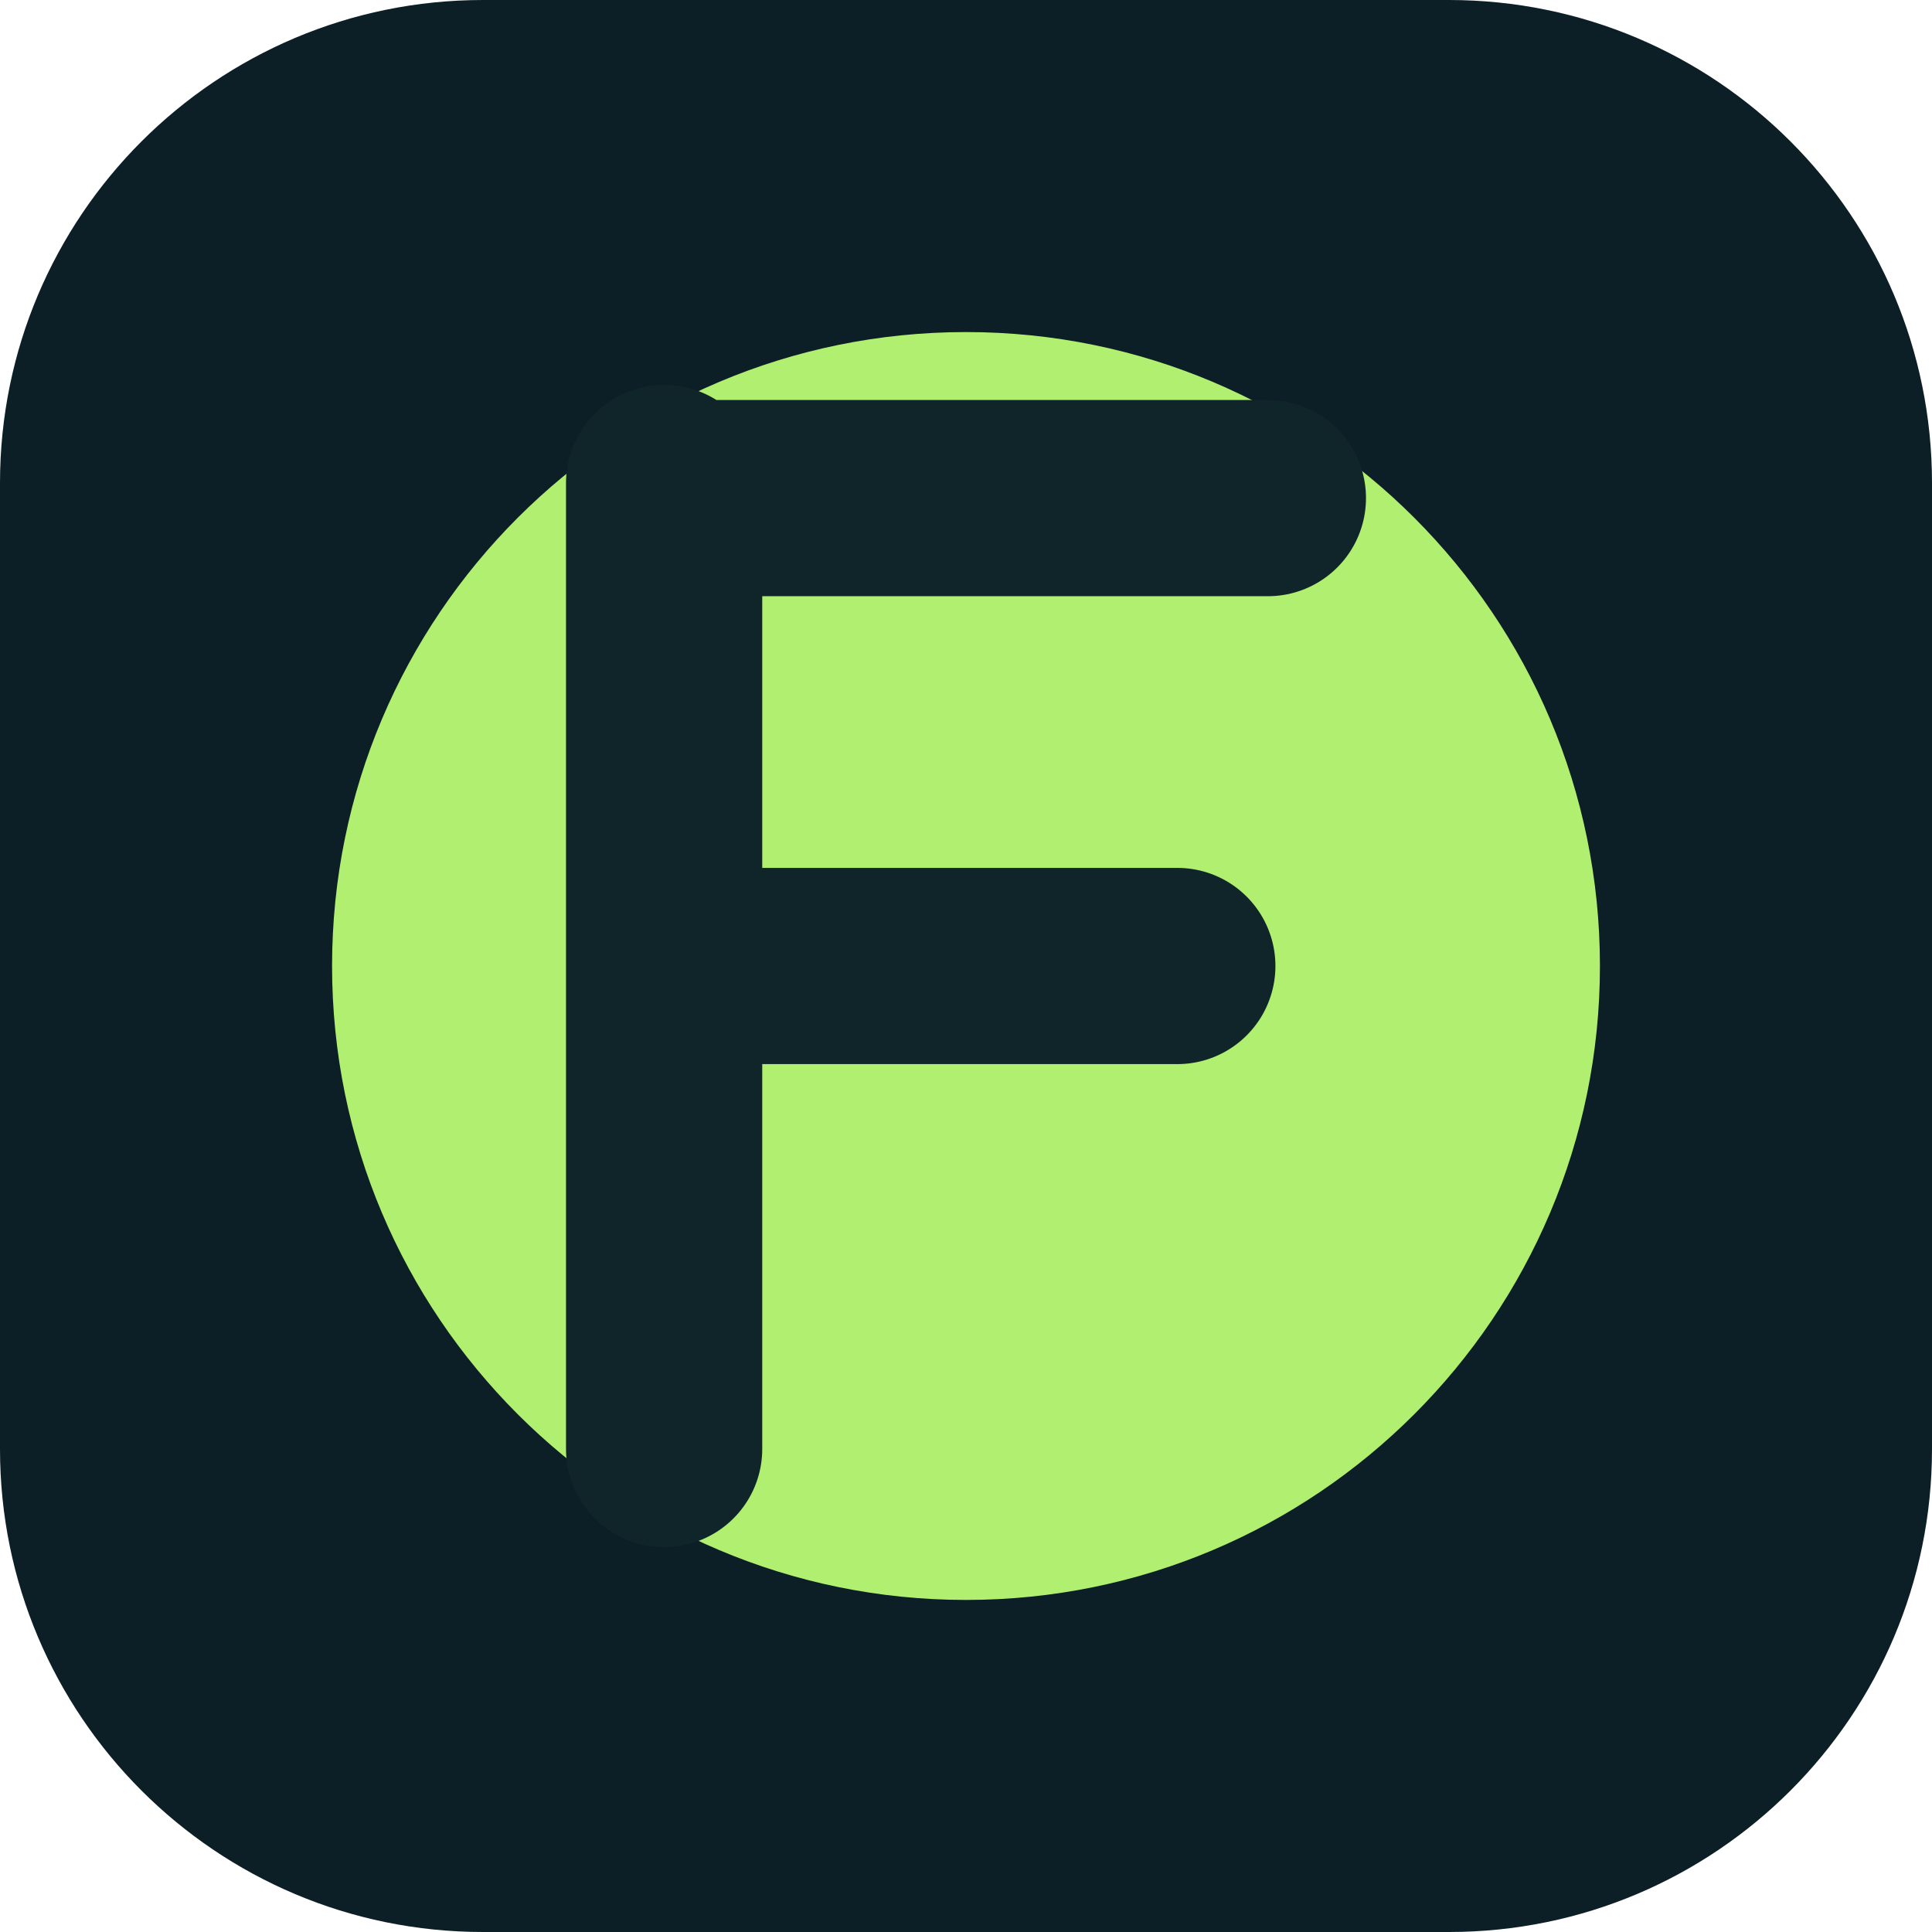
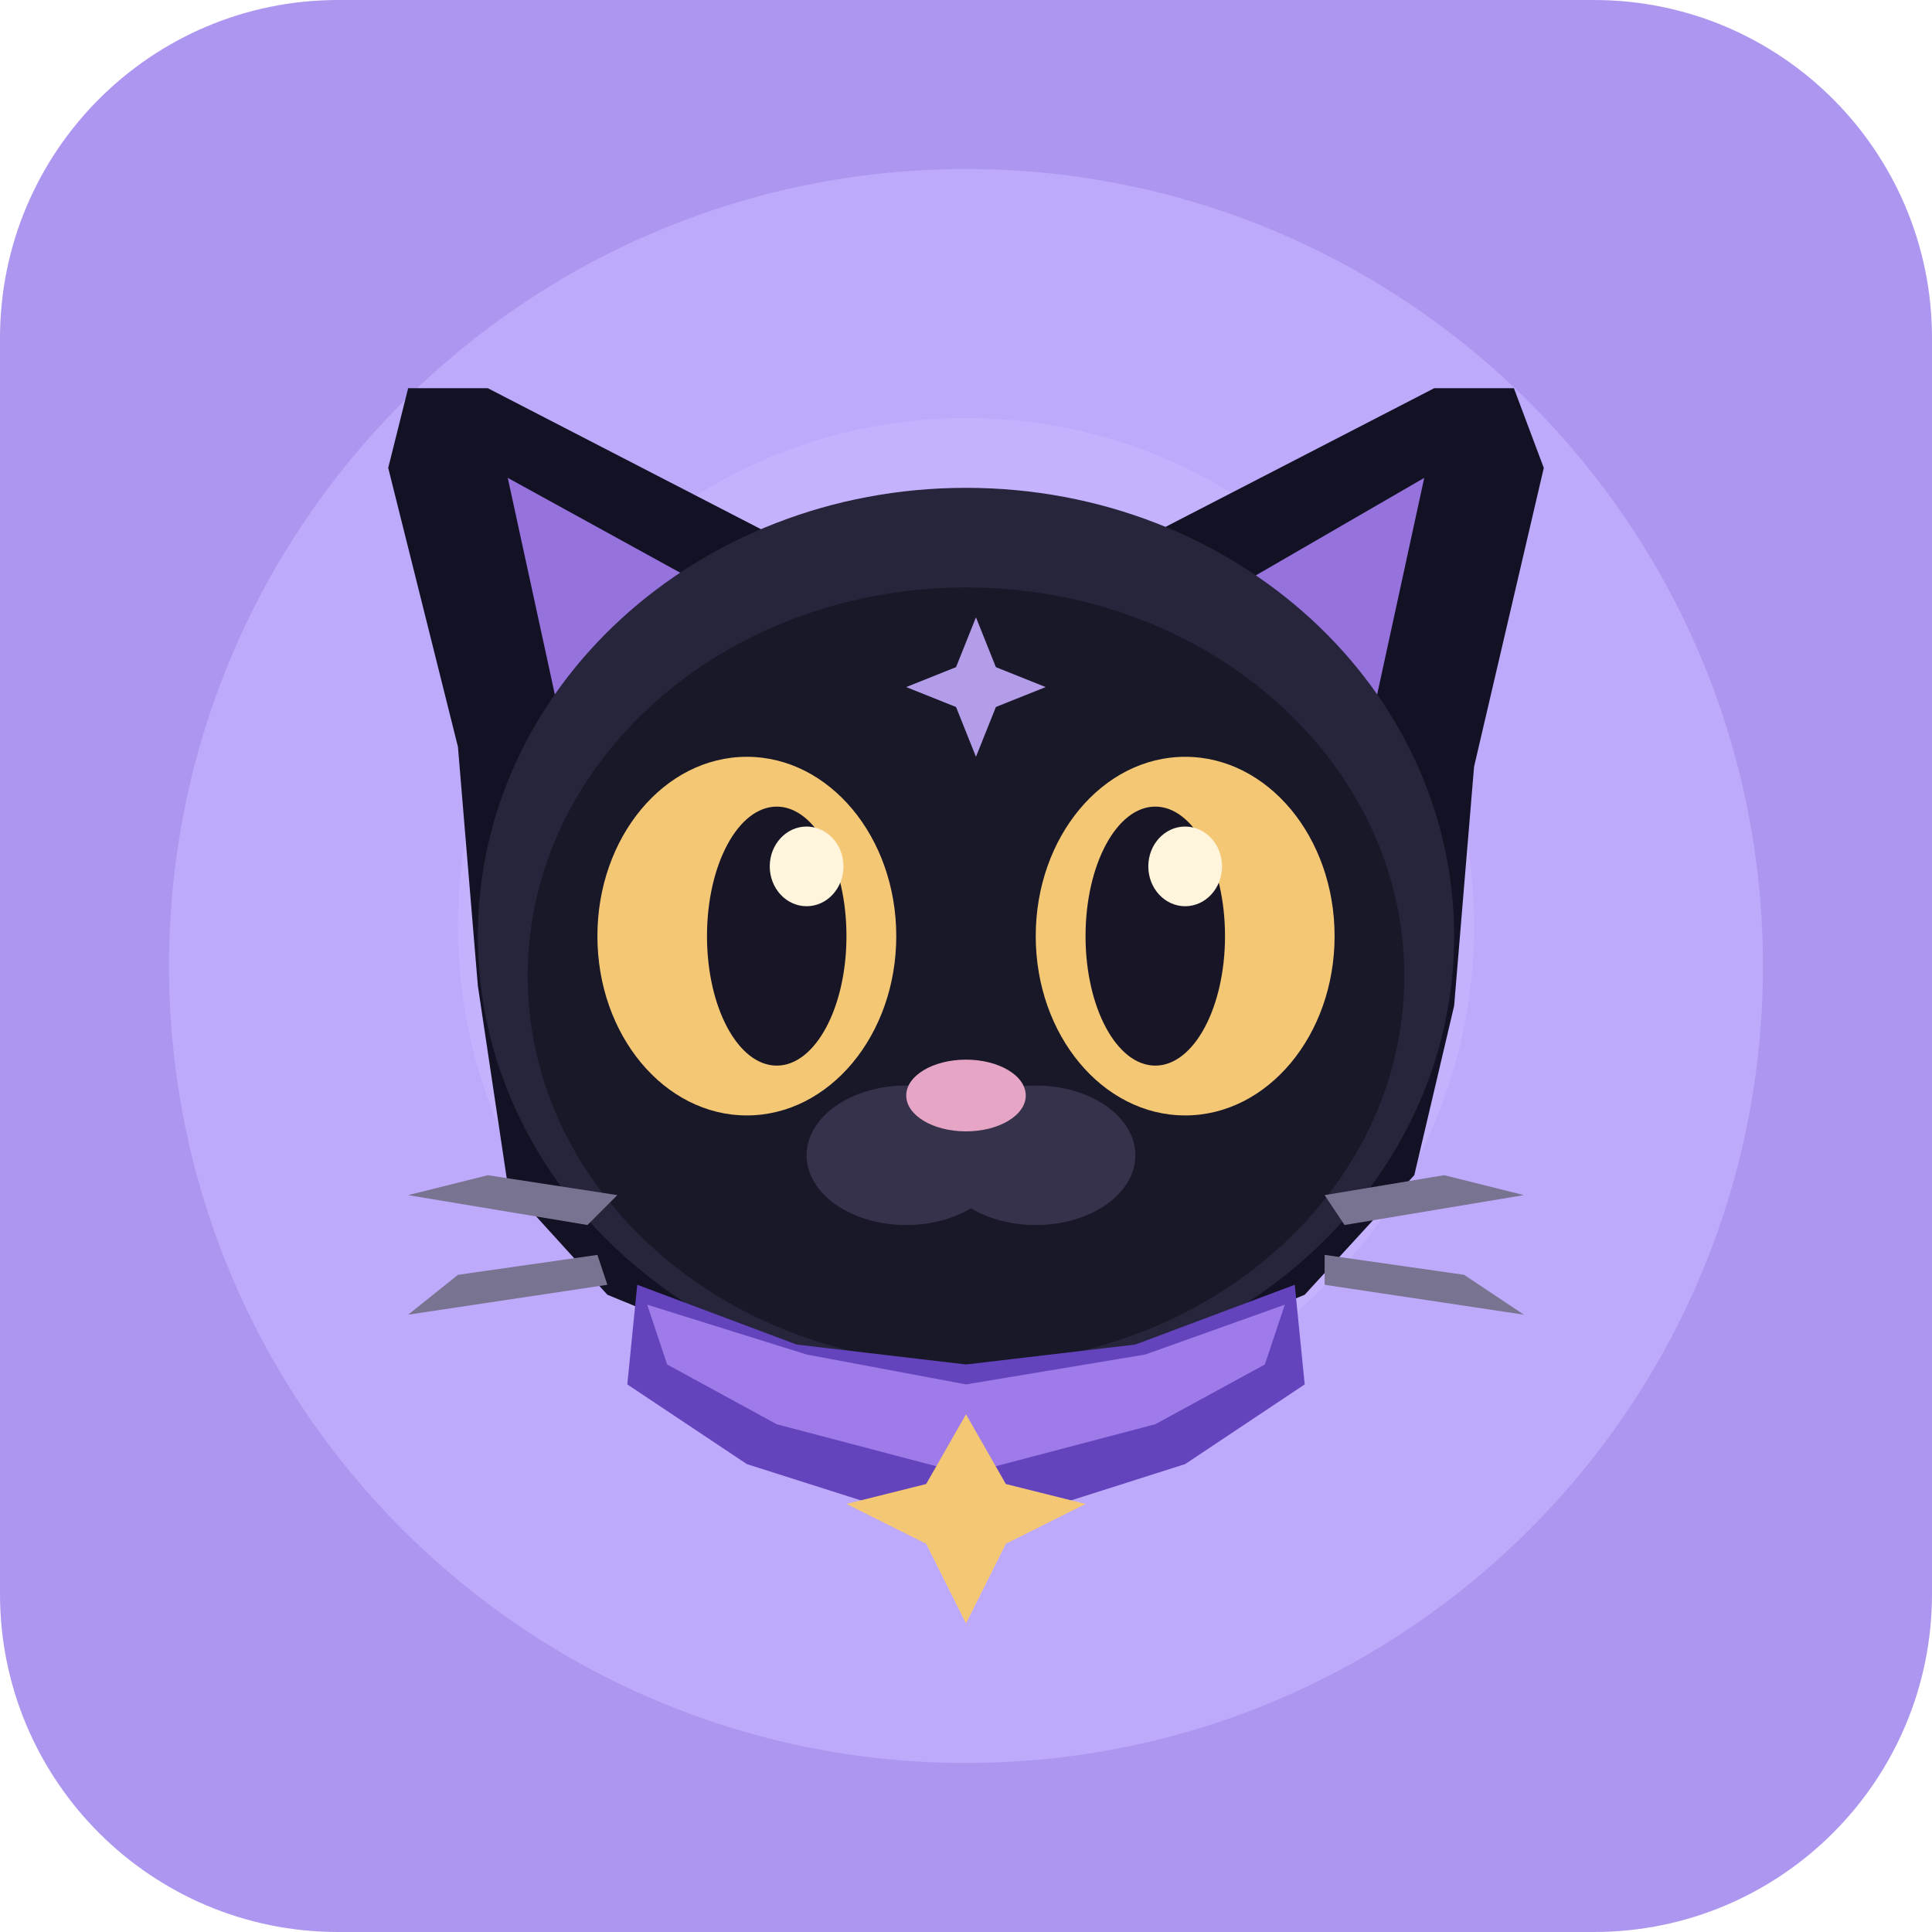
- <svg xmlns="http://www.w3.org/2000/svg" viewBox="0 0 128 128">
-   <rect width="128" height="128" rx="32" fill="#0c1e26" />
-   <circle cx="64" cy="64" r="42" fill="#b0ef70" />
-   <path d="M44 32v64M44 33h40M44 64h34" fill="none" stroke="#10252a" stroke-width="13" stroke-linecap="round" stroke-linejoin="round" />
+ <svg xmlns="http://www.w3.org/2000/svg" viewBox="0 0 160 160">
+   <rect width="160" height="160" rx="28" fill="#ad96f0" />
+   <circle cx="80" cy="80" r="66" fill="#beaafa" />
+   <g transform="translate(14 14) scale(.825)">
+     <ellipse cx="80" cy="76" rx="51" ry="51" fill="#c5b2ff" />
+     <polygon points="31,82 29,58 22,30 24,22 32,22 63,38 96,38 127,22 135,22 138,30 131,60 129,84 125,101 114,113 97,120 61,120 44,113 34,102" fill="#131225" />
+     <polygon points="34,31 39,54 54,42" fill="#9672dc" />
+     <polygon points="126,31 107,42 121,54" fill="#9672dc" />
+     <ellipse cx="80" cy="77" rx="49" ry="45" fill="#27253c" />
+     <ellipse cx="80" cy="81" rx="44" ry="39" fill="#191829" />
+     <ellipse cx="58" cy="77" rx="15" ry="18" fill="#f4c775" />
+     <ellipse cx="102" cy="77" rx="15" ry="18" fill="#f4c775" />
+     <ellipse cx="61" cy="77" rx="7" ry="13" fill="#171526" />
+     <ellipse cx="99" cy="77" rx="7" ry="13" fill="#171526" />
+     <ellipse cx="64" cy="70" rx="3.7" ry="4" fill="#fff4dc" />
+     <ellipse cx="102" cy="70" rx="3.7" ry="4" fill="#fff4dc" />
+     <ellipse cx="74" cy="99" rx="10" ry="7" fill="#36324c" />
+     <ellipse cx="87" cy="99" rx="10" ry="7" fill="#36324c" />
+     <ellipse cx="80" cy="93" rx="6" ry="3.6" fill="#e6a5c4" />
+     <polygon points="45,103 32,101 24,103 42,106" fill="#797392" />
+     <polygon points="43,109 29,111 24,115 44,112" fill="#797392" />
+     <polygon points="116,103 128,101 136,103 118,106" fill="#797392" />
+     <polygon points="116,109 130,111 136,115 116,112" fill="#797392" />
+     <polygon points="47,112 63,118 80,120 97,118 113,112 114,122 102,130 80,137 58,130 46,122" fill="#6344bd" />
+     <polygon points="48,114 64,119 80,122 98,119 112,114 110,120 99,126 80,131 61,126 50,120" fill="#9e7be8" />
+     <polygon points="80,125 84,132 92,134 84,138 80,146 76,138 68,134 76,132" fill="#f4c775" />
+     <polygon points="81,45 83,50 88,52 83,54 81,59 79,54 74,52 79,50" fill="#b39ce8" />
+   </g>
</svg>
